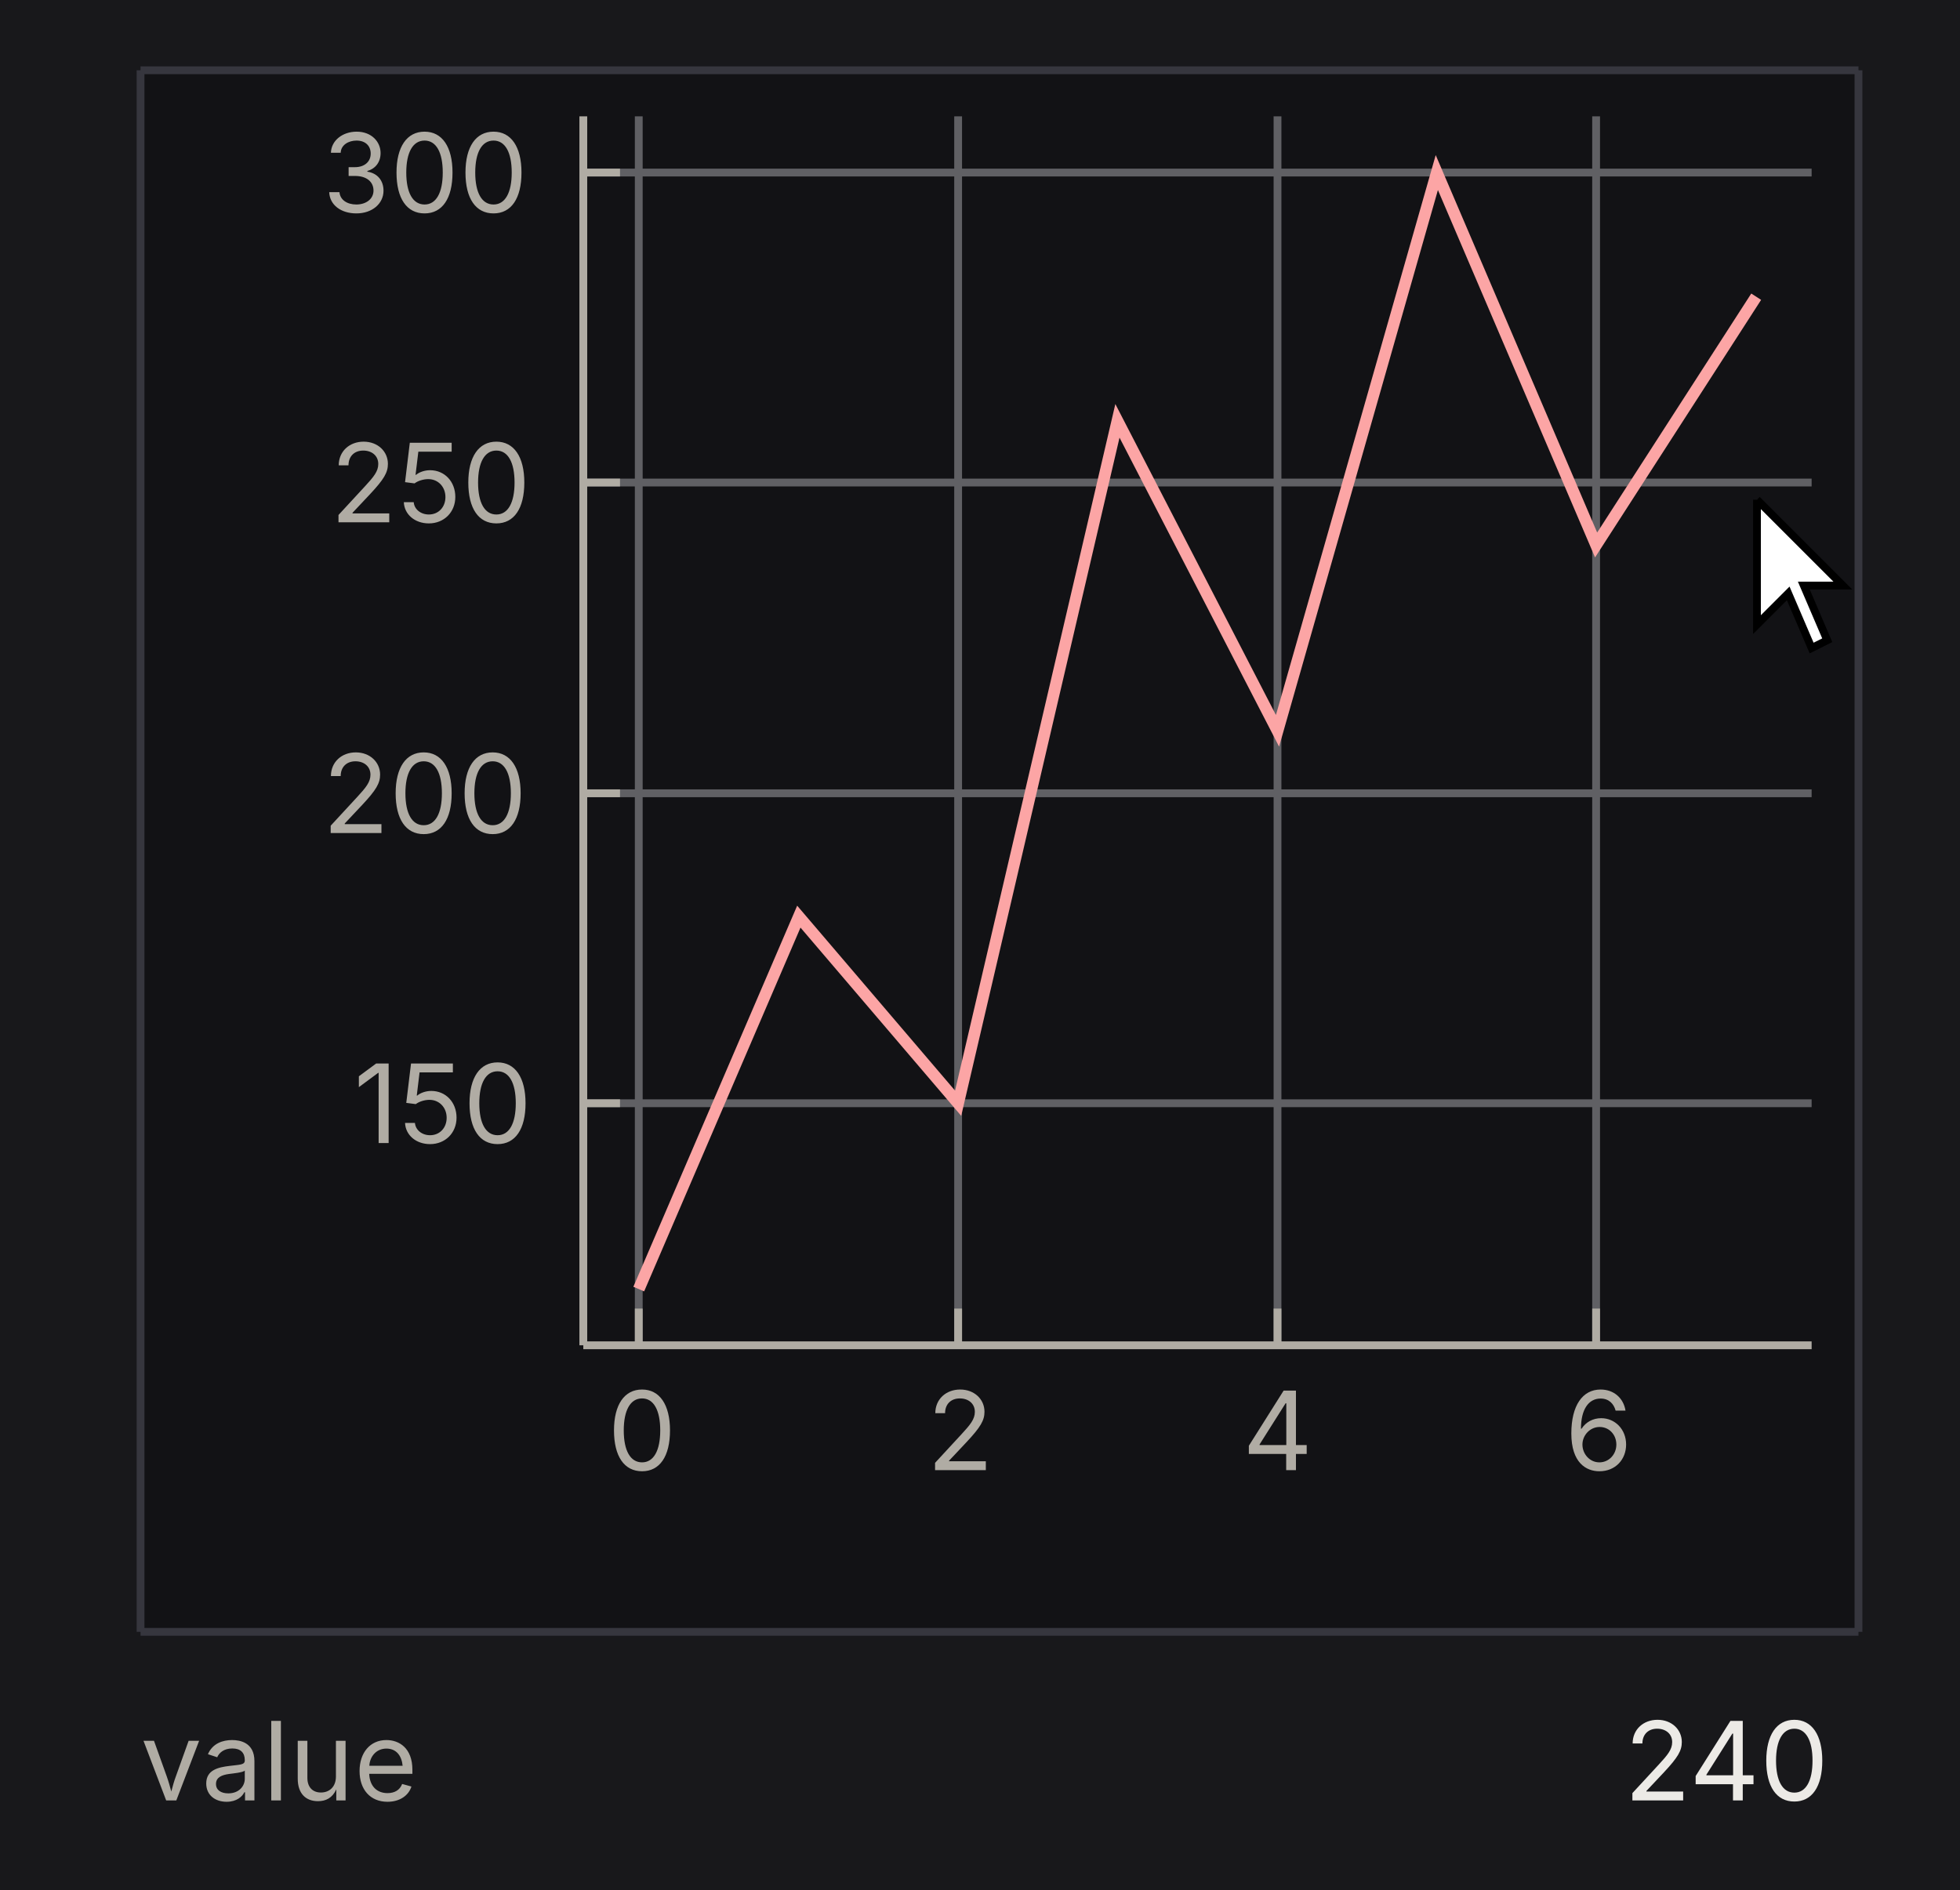
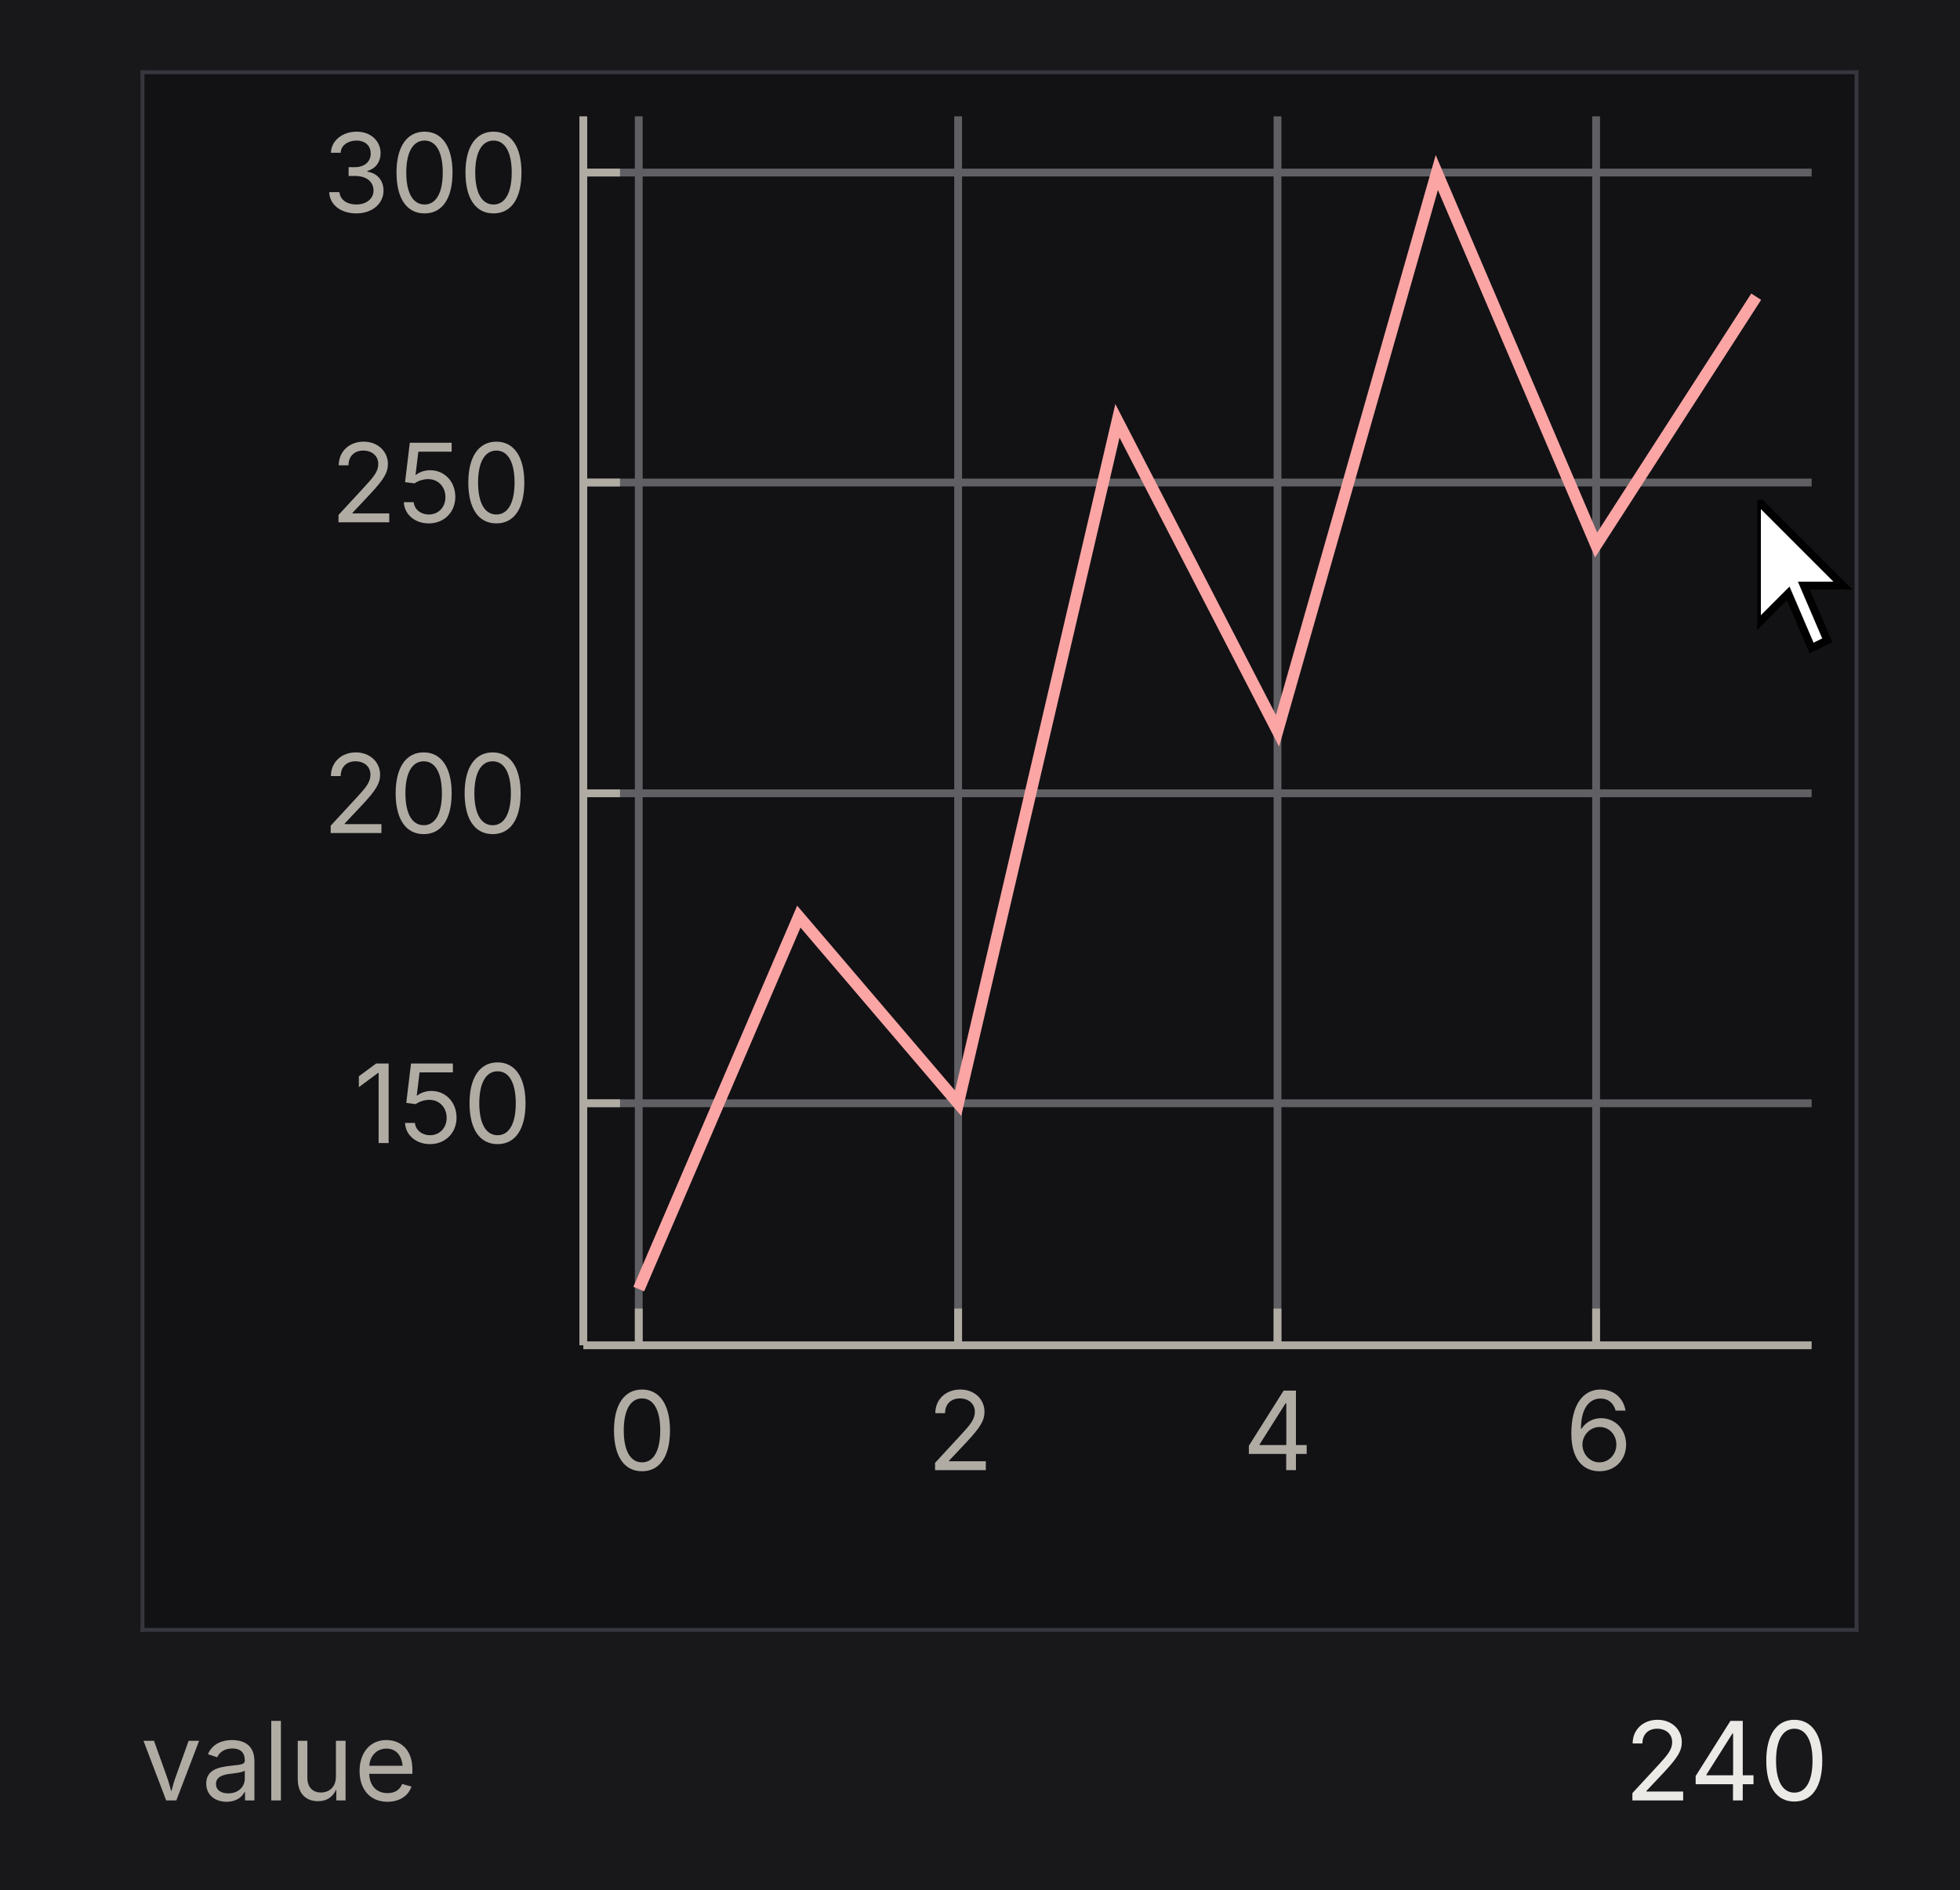
<svg xmlns="http://www.w3.org/2000/svg" width="251" height="242" viewBox="0 9 251 242">
  <rect x="0" y="0" width="251" height="1200" fill="#18181b" />
  <g>
+     <defs>
+       <clipPath id="book-chart-hover-sclip_1">
+         <rect x="225" y="73" width="14" height="20" />
+       </clipPath>
+     </defs>
+     <rect x="18" y="18" width="220" height="200" fill="#121215" />
    <rect x="18" y="18" width="220" height="0.5" fill="#36363e" />
    <rect x="237.5" y="18" width="0.5" height="200" fill="#36363e" />
    <rect x="18" y="217.5" width="220" height="0.5" fill="#36363e" />
    <rect x="18" y="18" width="0.5" height="200" fill="#36363e" />
-   </g>
-   <g>
-     <rect x="18" y="18" width="220" height="200" fill="#121215" />
-     <line x1="18" y1="18" x2="238" y2="18" stroke="#36363e" stroke-width="1" />
-     <line x1="238" y1="18" x2="238" y2="218" stroke="#36363e" stroke-width="1" />
-     <line x1="238" y1="218" x2="18" y2="218" stroke="#36363e" stroke-width="1" />
-     <line x1="18" y1="218" x2="18" y2="18" stroke="#36363e" stroke-width="1" />
    <polyline points="204.4,181.3 204.4,23.9" fill="none" stroke="#606064" stroke-width="1" stroke-linecap="butt" stroke-linejoin="miter" stroke-miterlimit="10" />
    <polyline points="163.6,181.3 163.6,23.9" fill="none" stroke="#606064" stroke-width="1" stroke-linecap="butt" stroke-linejoin="miter" stroke-miterlimit="10" />
    <polyline points="122.7,181.3 122.7,23.9" fill="none" stroke="#606064" stroke-width="1" stroke-linecap="butt" stroke-linejoin="miter" stroke-miterlimit="10" />
    <polyline points="81.8,181.3 81.8,23.9" fill="none" stroke="#606064" stroke-width="1" stroke-linecap="butt" stroke-linejoin="miter" stroke-miterlimit="10" />
    <polyline points="74.7,31.1 232,31.1" fill="none" stroke="#606064" stroke-width="1" stroke-linecap="butt" stroke-linejoin="miter" stroke-miterlimit="10" />
    <polyline points="74.7,70.8 232,70.8" fill="none" stroke="#606064" stroke-width="1" stroke-linecap="butt" stroke-linejoin="miter" stroke-miterlimit="10" />
    <polyline points="74.7,110.6 232,110.6" fill="none" stroke="#606064" stroke-width="1" stroke-linecap="butt" stroke-linejoin="miter" stroke-miterlimit="10" />
    <polyline points="74.7,150.3 232,150.3" fill="none" stroke="#606064" stroke-width="1" stroke-linecap="butt" stroke-linejoin="miter" stroke-miterlimit="10" />
    <polyline points="74.7,31.1 79.4,31.1" fill="none" stroke="#b0aca4" stroke-width="1" stroke-linecap="butt" stroke-linejoin="miter" stroke-miterlimit="10" />
    <polyline points="74.7,70.8 79.4,70.8" fill="none" stroke="#b0aca4" stroke-width="1" stroke-linecap="butt" stroke-linejoin="miter" stroke-miterlimit="10" />
    <polyline points="74.7,110.6 79.4,110.6" fill="none" stroke="#b0aca4" stroke-width="1" stroke-linecap="butt" stroke-linejoin="miter" stroke-miterlimit="10" />
    <polyline points="74.7,150.3 79.4,150.3" fill="none" stroke="#b0aca4" stroke-width="1" stroke-linecap="butt" stroke-linejoin="miter" stroke-miterlimit="10" />
    <polyline points="204.4,181.3 204.4,176.6" fill="none" stroke="#b0aca4" stroke-width="1" stroke-linecap="butt" stroke-linejoin="miter" stroke-miterlimit="10" />
    <polyline points="163.6,181.3 163.6,176.6" fill="none" stroke="#b0aca4" stroke-width="1" stroke-linecap="butt" stroke-linejoin="miter" stroke-miterlimit="10" />
    <polyline points="122.7,181.3 122.7,176.6" fill="none" stroke="#b0aca4" stroke-width="1" stroke-linecap="butt" stroke-linejoin="miter" stroke-miterlimit="10" />
    <polyline points="81.8,181.3 81.8,176.6" fill="none" stroke="#b0aca4" stroke-width="1" stroke-linecap="butt" stroke-linejoin="miter" stroke-miterlimit="10" />
    <polyline points="74.7,181.3 74.7,23.9" fill="none" stroke="#b0aca4" stroke-width="1" stroke-linecap="butt" stroke-linejoin="miter" stroke-miterlimit="10" />
    <polyline points="74.7,181.3 232,181.3" fill="none" stroke="#b0aca4" stroke-width="1" stroke-linecap="butt" stroke-linejoin="miter" stroke-miterlimit="10" />
    <polyline points="81.8,174.1 102.3,126.4 122.7,150.3 143.1,62.9 163.6,102.6 184,31.1 204.4,78.8 224.9,47" fill="none" stroke="#fca5a5" stroke-width="1.5" stroke-linecap="butt" stroke-linejoin="miter" stroke-miterlimit="10" />
-   </g>
-   <g>
    <path d="M225,73 L225,89 L229,85 L232,92 L234,91 L231,84 L236,84 Z" fill-rule="evenodd" fill="#ffffff" />
-     <polyline points="225,73 225,89 229,85 232,92 234,91 231,84 236,84 225,73" fill="none" stroke="#000000" stroke-width="1" stroke-linecap="butt" stroke-linejoin="miter" stroke-miterlimit="4" />
+     <g clip-path="url(#book-chart-hover-sclip_1)">
+       <polyline points="225,73 225,89 229,85 232,92 234,91 231,84 236,84 225,73" fill="none" stroke="#000000" stroke-width="1" stroke-linecap="butt" stroke-linejoin="miter" stroke-miterlimit="4" />
+     </g>
  </g>
  <text x="18" y="234.5" dominant-baseline="central" font-size="14" font-family="Inter, 'Segoe UI', system-ui, sans-serif" xml:space="preserve" fill="#b0aca4" textLength="35" lengthAdjust="spacing">value</text>
  <text x="208" y="234.5" dominant-baseline="central" font-size="14" font-family="Inter, 'Segoe UI', system-ui, sans-serif" xml:space="preserve" fill="#eceae6" textLength="26" lengthAdjust="spacing">240</text>
  <text x="41.3" y="31.1" dominant-baseline="central" font-size="14" font-family="Inter, 'Segoe UI', system-ui, sans-serif" xml:space="preserve" fill="#b0aca4" textLength="26" lengthAdjust="spacing">300</text>
  <text x="42.3" y="70.8" dominant-baseline="central" font-size="14" font-family="Inter, 'Segoe UI', system-ui, sans-serif" xml:space="preserve" fill="#b0aca4" textLength="25" lengthAdjust="spacing">250</text>
  <text x="41.3" y="110.6" dominant-baseline="central" font-size="14" font-family="Inter, 'Segoe UI', system-ui, sans-serif" xml:space="preserve" fill="#b0aca4" textLength="26" lengthAdjust="spacing">200</text>
  <text x="45.3" y="150.3" dominant-baseline="central" font-size="14" font-family="Inter, 'Segoe UI', system-ui, sans-serif" xml:space="preserve" fill="#b0aca4" textLength="22" lengthAdjust="spacing">150</text>
  <text x="200.4" y="192.2" dominant-baseline="central" font-size="14" font-family="Inter, 'Segoe UI', system-ui, sans-serif" xml:space="preserve" fill="#b0aca4" textLength="8" lengthAdjust="spacing">6</text>
  <text x="159.1" y="192.2" dominant-baseline="central" font-size="14" font-family="Inter, 'Segoe UI', system-ui, sans-serif" xml:space="preserve" fill="#b0aca4" textLength="9" lengthAdjust="spacing">4</text>
  <text x="118.7" y="192.2" dominant-baseline="central" font-size="14" font-family="Inter, 'Segoe UI', system-ui, sans-serif" xml:space="preserve" fill="#b0aca4" textLength="8" lengthAdjust="spacing">2</text>
  <text x="77.8" y="192.2" dominant-baseline="central" font-size="14" font-family="Inter, 'Segoe UI', system-ui, sans-serif" xml:space="preserve" fill="#b0aca4" textLength="8" lengthAdjust="spacing">0</text>
</svg>
